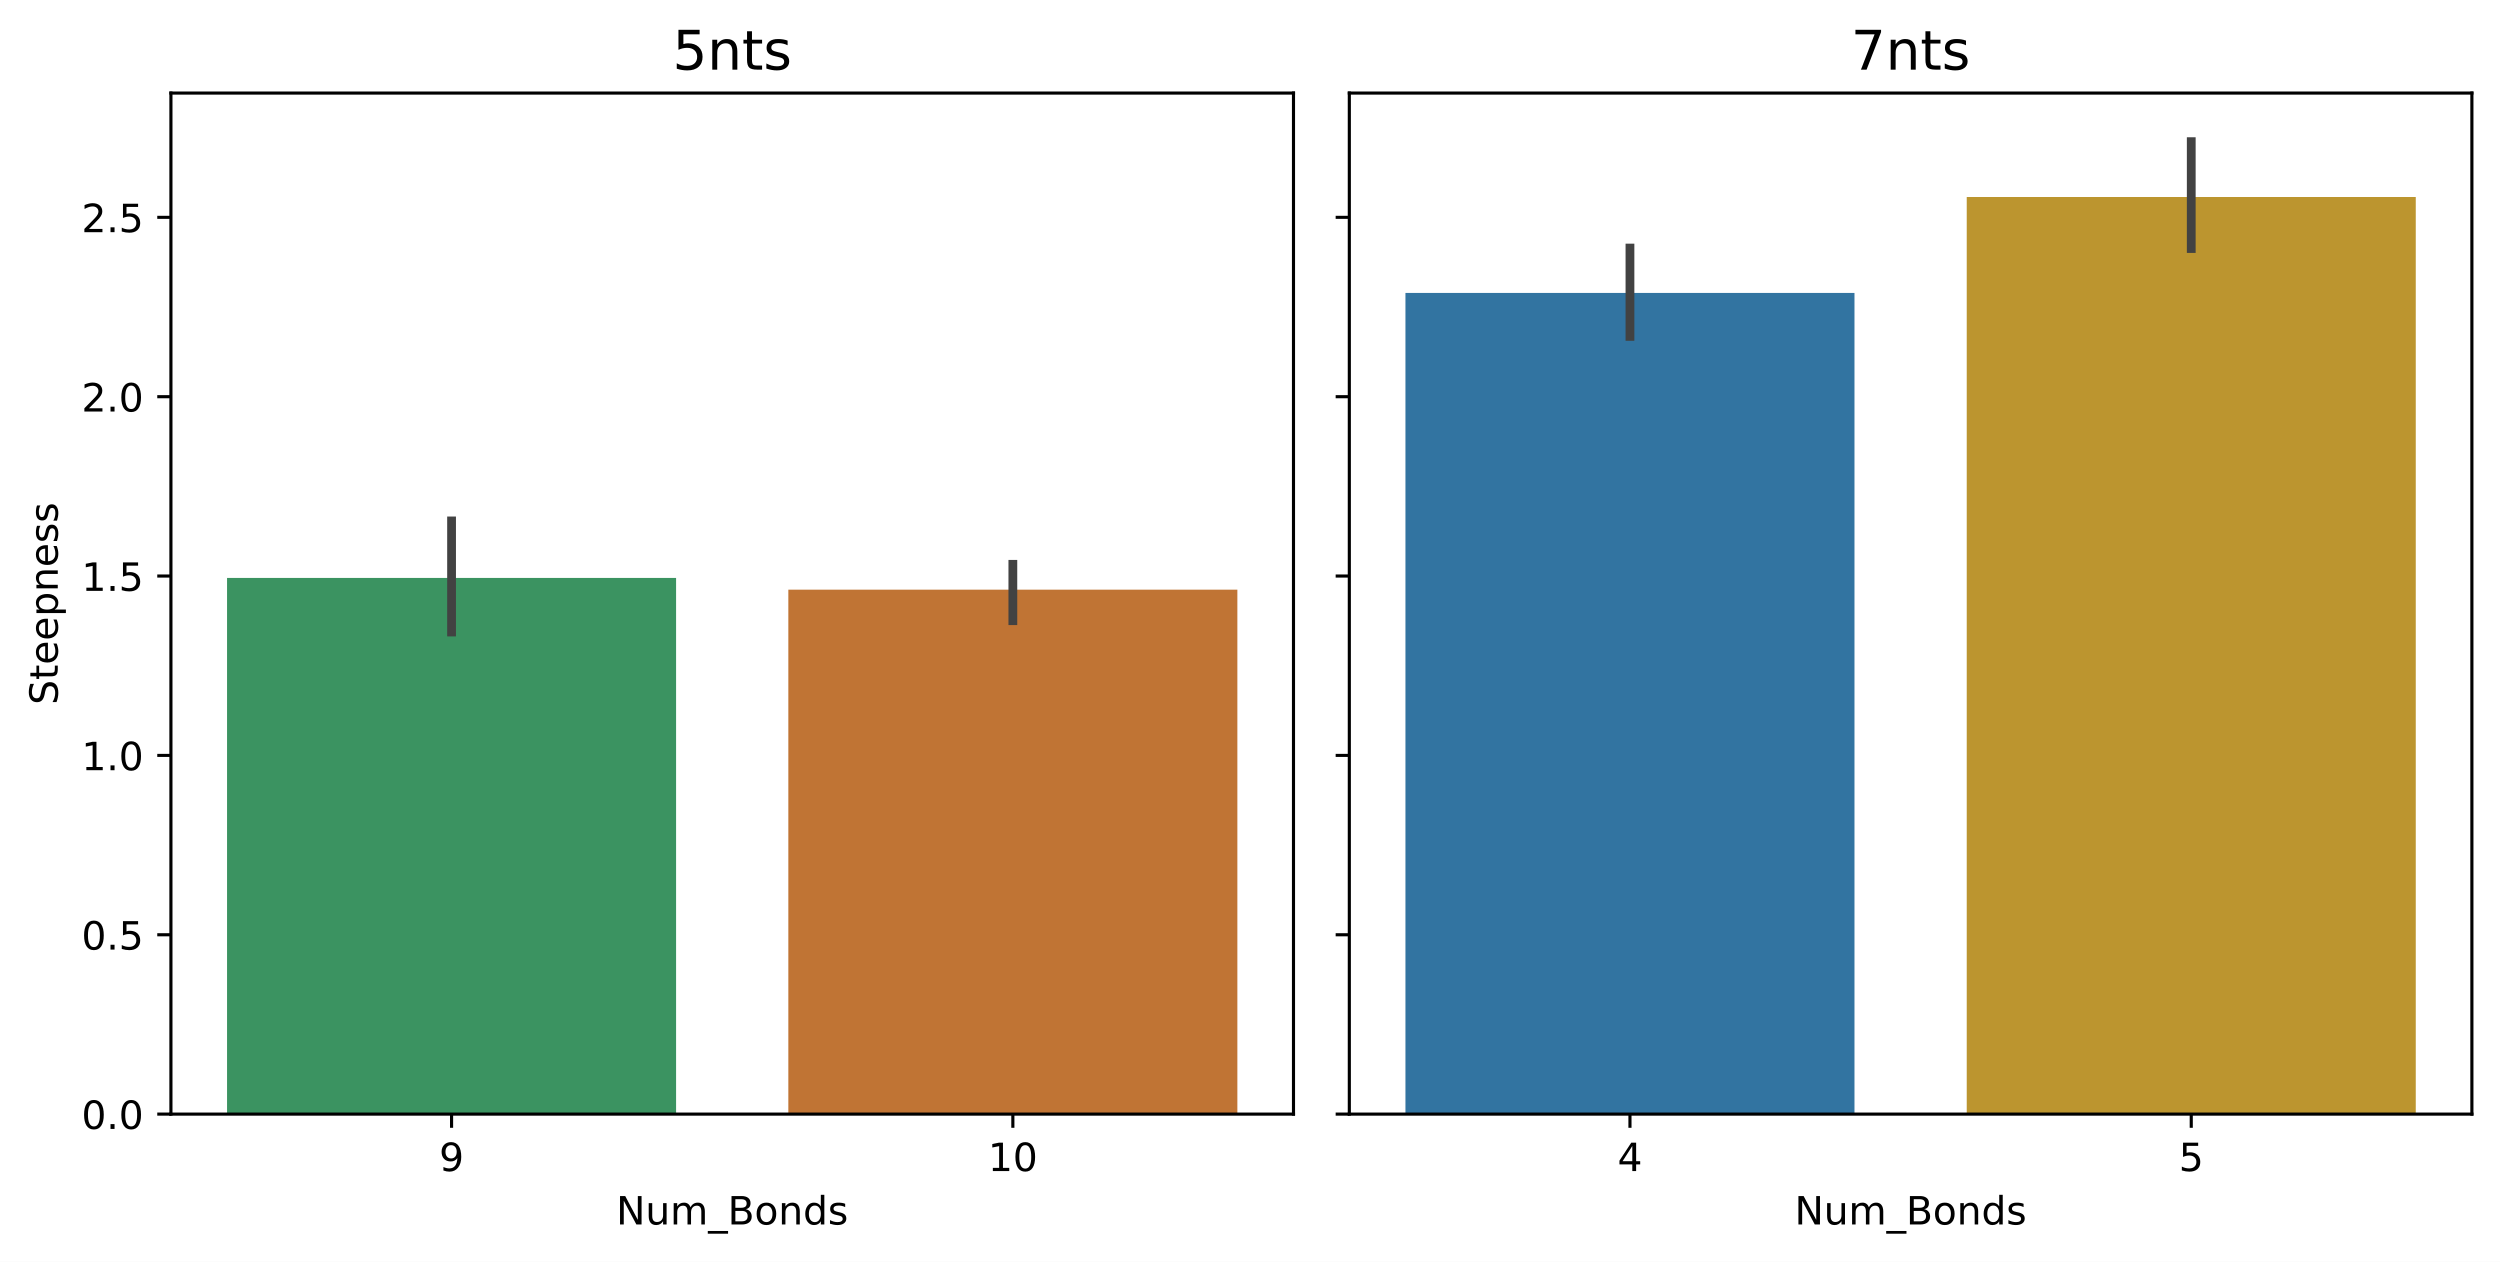
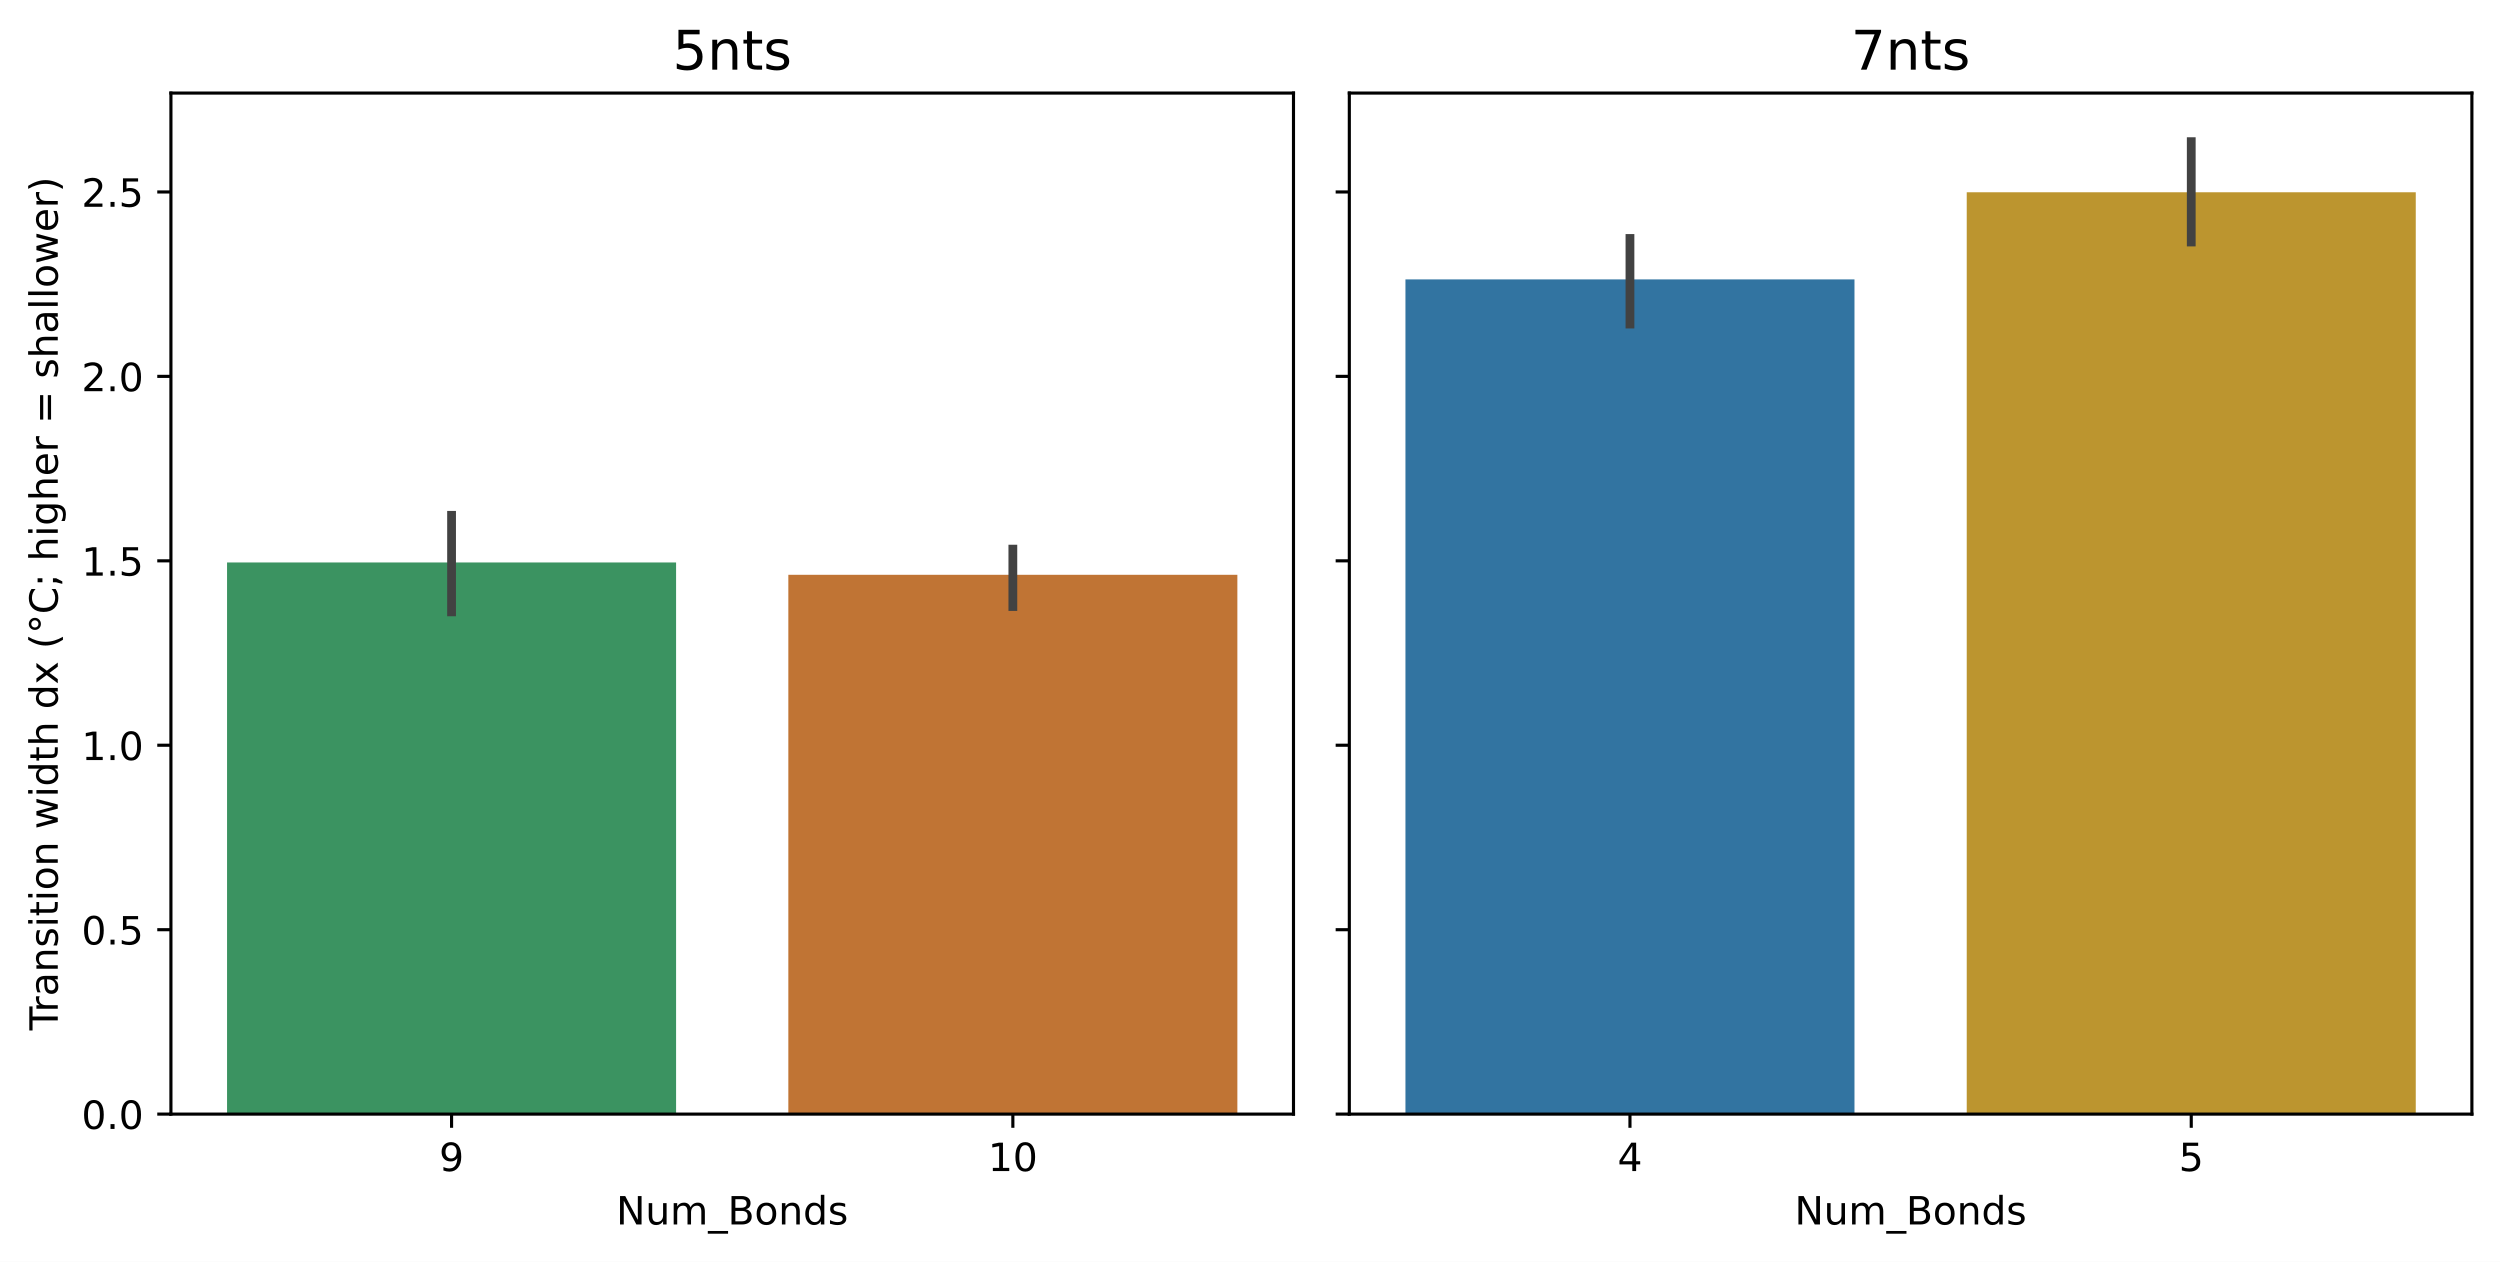
<svg xmlns="http://www.w3.org/2000/svg" xmlns:xlink="http://www.w3.org/1999/xlink" width="640.371pt" height="323.211pt" viewBox="0 0 640.371 323.211" version="1.1">
  <defs>
    <style type="text/css">*{stroke-linejoin: round; stroke-linecap: butt}</style>
  </defs>
  <g id="figure_1">
    <g id="patch_1">
      <path d="M 0 323.211  L 640.371 323.211  L 640.371 0  L 0 0  z " style="fill: #ffffff" />
    </g>
    <g id="axes_1">
      <g id="patch_2">
        <path d="M 43.781 285.377  L 331.326 285.377  L 331.326 23.838  L 43.781 23.838  z " style="fill: #ffffff" />
      </g>
      <g id="patch_3">
-         <path d="M 58.158 285.377  L 173.177 285.377  L 173.177 148.038  L 58.158 148.038  z " clip-path="url(#pf49c84a34a)" style="fill: #3b9361" />
+         <path d="M 58.158 285.377  L 173.177 285.377  L 173.177 144.066  L 58.158 144.066  z " clip-path="url(#p077d511e57)" style="fill: #3b9361" />
      </g>
      <g id="patch_4">
-         <path d="M 201.931 285.377  L 316.949 285.377  L 316.949 151.039  L 201.931 151.039  z " clip-path="url(#pf49c84a34a)" style="fill: #c07434" />
+         <path d="M 201.931 285.377  L 316.949 285.377  L 316.949 147.234  L 201.931 147.234  z " clip-path="url(#p077d511e57)" style="fill: #c07434" />
      </g>
      <g id="matplotlib.axis_1">
        <g id="xtick_1">
          <g id="line2d_1">
            <defs>
-               <path id="m155a857131" d="M 0 0  L 0 3.5  " style="stroke: #000000; stroke-width: 0.8" />
+               <path id="mcef03d663c" d="M 0 0  L 0 3.5  " style="stroke: #000000; stroke-width: 0.8" />
            </defs>
            <g>
-               <use xlink:href="#m155a857131" x="115.668" y="285.377" style="stroke: #000000; stroke-width: 0.8" />
+               <use xlink:href="#mcef03d663c" x="115.668" y="285.377" style="stroke: #000000; stroke-width: 0.8" />
            </g>
          </g>
          <g id="text_1">
            <g transform="translate(112.4862 299.975) scale(0.1 -0.1)">
              <defs>
                <path id="DejaVuSans-39" d="M 703 97  L 703 672  Q 941 559 1184 500  Q 1428 441 1663 441  Q 2288 441 2617 861  Q 2947 1281 2994 2138  Q 2813 1869 2534 1725  Q 2256 1581 1919 1581  Q 1219 1581 811 2004  Q 403 2428 403 3163  Q 403 3881 828 4315  Q 1253 4750 1959 4750  Q 2769 4750 3195 4129  Q 3622 3509 3622 2328  Q 3622 1225 3098 567  Q 2575 -91 1691 -91  Q 1453 -91 1209 -44  Q 966 3 703 97  z M 1959 2075  Q 2384 2075 2632 2365  Q 2881 2656 2881 3163  Q 2881 3666 2632 3958  Q 2384 4250 1959 4250  Q 1534 4250 1286 3958  Q 1038 3666 1038 3163  Q 1038 2656 1286 2365  Q 1534 2075 1959 2075  z " transform="scale(0.015625)" />
              </defs>
              <use xlink:href="#DejaVuSans-39" />
            </g>
          </g>
        </g>
        <g id="xtick_2">
          <g id="line2d_2">
            <g>
-               <use xlink:href="#m155a857131" x="259.44" y="285.377" style="stroke: #000000; stroke-width: 0.8" />
+               <use xlink:href="#mcef03d663c" x="259.44" y="285.377" style="stroke: #000000; stroke-width: 0.8" />
            </g>
          </g>
          <g id="text_2">
            <g transform="translate(253.0775 299.975) scale(0.1 -0.1)">
              <defs>
                <path id="DejaVuSans-31" d="M 794 531  L 1825 531  L 1825 4091  L 703 3866  L 703 4441  L 1819 4666  L 2450 4666  L 2450 531  L 3481 531  L 3481 0  L 794 0  L 794 531  z " transform="scale(0.015625)" />
                <path id="DejaVuSans-30" d="M 2034 4250  Q 1547 4250 1301 3770  Q 1056 3291 1056 2328  Q 1056 1369 1301 889  Q 1547 409 2034 409  Q 2525 409 2770 889  Q 3016 1369 3016 2328  Q 3016 3291 2770 3770  Q 2525 4250 2034 4250  z M 2034 4750  Q 2819 4750 3233 4129  Q 3647 3509 3647 2328  Q 3647 1150 3233 529  Q 2819 -91 2034 -91  Q 1250 -91 836 529  Q 422 1150 422 2328  Q 422 3509 836 4129  Q 1250 4750 2034 4750  z " transform="scale(0.015625)" />
              </defs>
              <use xlink:href="#DejaVuSans-31" />
              <use xlink:href="#DejaVuSans-30" transform="translate(63.62305 0)" />
            </g>
          </g>
        </g>
        <g id="text_3">
          <g transform="translate(157.8366 313.6531) scale(0.1 -0.1)">
            <defs>
              <path id="DejaVuSans-4e" d="M 628 4666  L 1478 4666  L 3547 763  L 3547 4666  L 4159 4666  L 4159 0  L 3309 0  L 1241 3903  L 1241 0  L 628 0  L 628 4666  z " transform="scale(0.015625)" />
              <path id="DejaVuSans-75" d="M 544 1381  L 544 3500  L 1119 3500  L 1119 1403  Q 1119 906 1312 657  Q 1506 409 1894 409  Q 2359 409 2629 706  Q 2900 1003 2900 1516  L 2900 3500  L 3475 3500  L 3475 0  L 2900 0  L 2900 538  Q 2691 219 2414 64  Q 2138 -91 1772 -91  Q 1169 -91 856 284  Q 544 659 544 1381  z M 1991 3584  L 1991 3584  z " transform="scale(0.015625)" />
              <path id="DejaVuSans-6d" d="M 3328 2828  Q 3544 3216 3844 3400  Q 4144 3584 4550 3584  Q 5097 3584 5394 3201  Q 5691 2819 5691 2113  L 5691 0  L 5113 0  L 5113 2094  Q 5113 2597 4934 2840  Q 4756 3084 4391 3084  Q 3944 3084 3684 2787  Q 3425 2491 3425 1978  L 3425 0  L 2847 0  L 2847 2094  Q 2847 2600 2669 2842  Q 2491 3084 2119 3084  Q 1678 3084 1418 2786  Q 1159 2488 1159 1978  L 1159 0  L 581 0  L 581 3500  L 1159 3500  L 1159 2956  Q 1356 3278 1631 3431  Q 1906 3584 2284 3584  Q 2666 3584 2933 3390  Q 3200 3197 3328 2828  z " transform="scale(0.015625)" />
              <path id="DejaVuSans-5f" d="M 3263 -1063  L 3263 -1509  L -63 -1509  L -63 -1063  L 3263 -1063  z " transform="scale(0.015625)" />
              <path id="DejaVuSans-42" d="M 1259 2228  L 1259 519  L 2272 519  Q 2781 519 3026 730  Q 3272 941 3272 1375  Q 3272 1813 3026 2020  Q 2781 2228 2272 2228  L 1259 2228  z M 1259 4147  L 1259 2741  L 2194 2741  Q 2656 2741 2882 2914  Q 3109 3088 3109 3444  Q 3109 3797 2882 3972  Q 2656 4147 2194 4147  L 1259 4147  z M 628 4666  L 2241 4666  Q 2963 4666 3353 4366  Q 3744 4066 3744 3513  Q 3744 3084 3544 2831  Q 3344 2578 2956 2516  Q 3422 2416 3680 2098  Q 3938 1781 3938 1306  Q 3938 681 3513 340  Q 3088 0 2303 0  L 628 0  L 628 4666  z " transform="scale(0.015625)" />
              <path id="DejaVuSans-6f" d="M 1959 3097  Q 1497 3097 1228 2736  Q 959 2375 959 1747  Q 959 1119 1226 758  Q 1494 397 1959 397  Q 2419 397 2687 759  Q 2956 1122 2956 1747  Q 2956 2369 2687 2733  Q 2419 3097 1959 3097  z M 1959 3584  Q 2709 3584 3137 3096  Q 3566 2609 3566 1747  Q 3566 888 3137 398  Q 2709 -91 1959 -91  Q 1206 -91 779 398  Q 353 888 353 1747  Q 353 2609 779 3096  Q 1206 3584 1959 3584  z " transform="scale(0.015625)" />
              <path id="DejaVuSans-6e" d="M 3513 2113  L 3513 0  L 2938 0  L 2938 2094  Q 2938 2591 2744 2837  Q 2550 3084 2163 3084  Q 1697 3084 1428 2787  Q 1159 2491 1159 1978  L 1159 0  L 581 0  L 581 3500  L 1159 3500  L 1159 2956  Q 1366 3272 1645 3428  Q 1925 3584 2291 3584  Q 2894 3584 3203 3211  Q 3513 2838 3513 2113  z " transform="scale(0.015625)" />
              <path id="DejaVuSans-64" d="M 2906 2969  L 2906 4863  L 3481 4863  L 3481 0  L 2906 0  L 2906 525  Q 2725 213 2448 61  Q 2172 -91 1784 -91  Q 1150 -91 751 415  Q 353 922 353 1747  Q 353 2572 751 3078  Q 1150 3584 1784 3584  Q 2172 3584 2448 3432  Q 2725 3281 2906 2969  z M 947 1747  Q 947 1113 1208 752  Q 1469 391 1925 391  Q 2381 391 2643 752  Q 2906 1113 2906 1747  Q 2906 2381 2643 2742  Q 2381 3103 1925 3103  Q 1469 3103 1208 2742  Q 947 2381 947 1747  z " transform="scale(0.015625)" />
              <path id="DejaVuSans-73" d="M 2834 3397  L 2834 2853  Q 2591 2978 2328 3040  Q 2066 3103 1784 3103  Q 1356 3103 1142 2972  Q 928 2841 928 2578  Q 928 2378 1081 2264  Q 1234 2150 1697 2047  L 1894 2003  Q 2506 1872 2764 1633  Q 3022 1394 3022 966  Q 3022 478 2636 193  Q 2250 -91 1575 -91  Q 1294 -91 989 -36  Q 684 19 347 128  L 347 722  Q 666 556 975 473  Q 1284 391 1588 391  Q 1994 391 2212 530  Q 2431 669 2431 922  Q 2431 1156 2273 1281  Q 2116 1406 1581 1522  L 1381 1569  Q 847 1681 609 1914  Q 372 2147 372 2553  Q 372 3047 722 3315  Q 1072 3584 1716 3584  Q 2034 3584 2315 3537  Q 2597 3491 2834 3397  z " transform="scale(0.015625)" />
            </defs>
            <use xlink:href="#DejaVuSans-4e" />
            <use xlink:href="#DejaVuSans-75" transform="translate(74.80469 0)" />
            <use xlink:href="#DejaVuSans-6d" transform="translate(138.1836 0)" />
            <use xlink:href="#DejaVuSans-5f" transform="translate(235.5957 0)" />
            <use xlink:href="#DejaVuSans-42" transform="translate(285.5957 0)" />
            <use xlink:href="#DejaVuSans-6f" transform="translate(354.1992 0)" />
            <use xlink:href="#DejaVuSans-6e" transform="translate(415.3809 0)" />
            <use xlink:href="#DejaVuSans-64" transform="translate(478.7598 0)" />
            <use xlink:href="#DejaVuSans-73" transform="translate(542.2363 0)" />
          </g>
        </g>
      </g>
      <g id="matplotlib.axis_2">
        <g id="ytick_1">
          <g id="line2d_3">
            <defs>
-               <path id="m94a7a84004" d="M 0 0  L -3.5 0  " style="stroke: #000000; stroke-width: 0.8" />
+               <path id="mcb9e856795" d="M 0 0  L -3.5 0  " style="stroke: #000000; stroke-width: 0.8" />
            </defs>
            <g>
-               <use xlink:href="#m94a7a84004" x="43.781" y="285.377" style="stroke: #000000; stroke-width: 0.8" />
+               <use xlink:href="#mcb9e856795" x="43.781" y="285.377" style="stroke: #000000; stroke-width: 0.8" />
            </g>
          </g>
          <g id="text_4">
            <g transform="translate(20.87813 289.1758) scale(0.1 -0.1)">
              <defs>
                <path id="DejaVuSans-2e" d="M 684 794  L 1344 794  L 1344 0  L 684 0  L 684 794  z " transform="scale(0.015625)" />
              </defs>
              <use xlink:href="#DejaVuSans-30" />
              <use xlink:href="#DejaVuSans-2e" transform="translate(63.62305 0)" />
              <use xlink:href="#DejaVuSans-30" transform="translate(95.41016 0)" />
            </g>
          </g>
        </g>
        <g id="ytick_2">
          <g id="line2d_4">
            <g>
-               <use xlink:href="#m94a7a84004" x="43.781" y="239.435" style="stroke: #000000; stroke-width: 0.8" />
+               <use xlink:href="#mcb9e856795" x="43.781" y="238.135" style="stroke: #000000; stroke-width: 0.8" />
            </g>
          </g>
          <g id="text_5">
-             <g transform="translate(20.87813 243.2345) scale(0.1 -0.1)">
+             <g transform="translate(20.87813 241.9338) scale(0.1 -0.1)">
              <defs>
                <path id="DejaVuSans-35" d="M 691 4666  L 3169 4666  L 3169 4134  L 1269 4134  L 1269 2991  Q 1406 3038 1543 3061  Q 1681 3084 1819 3084  Q 2600 3084 3056 2656  Q 3513 2228 3513 1497  Q 3513 744 3044 326  Q 2575 -91 1722 -91  Q 1428 -91 1123 -41  Q 819 9 494 109  L 494 744  Q 775 591 1075 516  Q 1375 441 1709 441  Q 2250 441 2565 725  Q 2881 1009 2881 1497  Q 2881 1984 2565 2268  Q 2250 2553 1709 2553  Q 1456 2553 1204 2497  Q 953 2441 691 2322  L 691 4666  z " transform="scale(0.015625)" />
              </defs>
              <use xlink:href="#DejaVuSans-30" />
              <use xlink:href="#DejaVuSans-2e" transform="translate(63.62305 0)" />
              <use xlink:href="#DejaVuSans-35" transform="translate(95.41016 0)" />
            </g>
          </g>
        </g>
        <g id="ytick_3">
          <g id="line2d_5">
            <g>
-               <use xlink:href="#m94a7a84004" x="43.781" y="193.494" style="stroke: #000000; stroke-width: 0.8" />
+               <use xlink:href="#mcb9e856795" x="43.781" y="190.893" style="stroke: #000000; stroke-width: 0.8" />
            </g>
          </g>
          <g id="text_6">
-             <g transform="translate(20.87813 197.2932) scale(0.1 -0.1)">
+             <g transform="translate(20.87813 194.6917) scale(0.1 -0.1)">
              <use xlink:href="#DejaVuSans-31" />
              <use xlink:href="#DejaVuSans-2e" transform="translate(63.62305 0)" />
              <use xlink:href="#DejaVuSans-30" transform="translate(95.41016 0)" />
            </g>
          </g>
        </g>
        <g id="ytick_4">
          <g id="line2d_6">
            <g>
-               <use xlink:href="#m94a7a84004" x="43.781" y="147.553" style="stroke: #000000; stroke-width: 0.8" />
+               <use xlink:href="#mcb9e856795" x="43.781" y="143.65" style="stroke: #000000; stroke-width: 0.8" />
            </g>
          </g>
          <g id="text_7">
-             <g transform="translate(20.87813 151.3519) scale(0.1 -0.1)">
+             <g transform="translate(20.87813 147.4497) scale(0.1 -0.1)">
              <use xlink:href="#DejaVuSans-31" />
              <use xlink:href="#DejaVuSans-2e" transform="translate(63.62305 0)" />
              <use xlink:href="#DejaVuSans-35" transform="translate(95.41016 0)" />
            </g>
          </g>
        </g>
        <g id="ytick_5">
          <g id="line2d_7">
            <g>
-               <use xlink:href="#m94a7a84004" x="43.781" y="101.611" style="stroke: #000000; stroke-width: 0.8" />
+               <use xlink:href="#mcb9e856795" x="43.781" y="96.408" style="stroke: #000000; stroke-width: 0.8" />
            </g>
          </g>
          <g id="text_8">
-             <g transform="translate(20.87813 105.4106) scale(0.1 -0.1)">
+             <g transform="translate(20.87813 100.2077) scale(0.1 -0.1)">
              <defs>
                <path id="DejaVuSans-32" d="M 1228 531  L 3431 531  L 3431 0  L 469 0  L 469 531  Q 828 903 1448 1529  Q 2069 2156 2228 2338  Q 2531 2678 2651 2914  Q 2772 3150 2772 3378  Q 2772 3750 2511 3984  Q 2250 4219 1831 4219  Q 1534 4219 1204 4116  Q 875 4013 500 3803  L 500 4441  Q 881 4594 1212 4672  Q 1544 4750 1819 4750  Q 2544 4750 2975 4387  Q 3406 4025 3406 3419  Q 3406 3131 3298 2873  Q 3191 2616 2906 2266  Q 2828 2175 2409 1742  Q 1991 1309 1228 531  z " transform="scale(0.015625)" />
              </defs>
              <use xlink:href="#DejaVuSans-32" />
              <use xlink:href="#DejaVuSans-2e" transform="translate(63.62305 0)" />
              <use xlink:href="#DejaVuSans-30" transform="translate(95.41016 0)" />
            </g>
          </g>
        </g>
        <g id="ytick_6">
          <g id="line2d_8">
            <g>
-               <use xlink:href="#m94a7a84004" x="43.781" y="55.67" style="stroke: #000000; stroke-width: 0.8" />
+               <use xlink:href="#mcb9e856795" x="43.781" y="49.166" style="stroke: #000000; stroke-width: 0.8" />
            </g>
          </g>
          <g id="text_9">
-             <g transform="translate(20.87813 59.4693) scale(0.1 -0.1)">
+             <g transform="translate(20.87813 52.96563) scale(0.1 -0.1)">
              <use xlink:href="#DejaVuSans-32" />
              <use xlink:href="#DejaVuSans-2e" transform="translate(63.62305 0)" />
              <use xlink:href="#DejaVuSans-35" transform="translate(95.41016 0)" />
            </g>
          </g>
        </g>
        <g id="text_10">
-           <g transform="translate(14.79844 180.5236) rotate(-90) scale(0.1 -0.1)">
+           <g transform="translate(14.79844 263.9283) rotate(-90) scale(0.1 -0.1)">
            <defs>
-               <path id="DejaVuSans-53" d="M 3425 4513  L 3425 3897  Q 3066 4069 2747 4153  Q 2428 4238 2131 4238  Q 1616 4238 1336 4038  Q 1056 3838 1056 3469  Q 1056 3159 1242 3001  Q 1428 2844 1947 2747  L 2328 2669  Q 3034 2534 3370 2195  Q 3706 1856 3706 1288  Q 3706 609 3251 259  Q 2797 -91 1919 -91  Q 1588 -91 1214 -16  Q 841 59 441 206  L 441 856  Q 825 641 1194 531  Q 1563 422 1919 422  Q 2459 422 2753 634  Q 3047 847 3047 1241  Q 3047 1584 2836 1778  Q 2625 1972 2144 2069  L 1759 2144  Q 1053 2284 737 2584  Q 422 2884 422 3419  Q 422 4038 858 4394  Q 1294 4750 2059 4750  Q 2388 4750 2728 4690  Q 3069 4631 3425 4513  z " transform="scale(0.015625)" />
+               <path id="DejaVuSans-54" d="M -19 4666  L 3928 4666  L 3928 4134  L 2272 4134  L 2272 0  L 1638 0  L 1638 4134  L -19 4134  L -19 4666  z " transform="scale(0.015625)" />
+               <path id="DejaVuSans-72" d="M 2631 2963  Q 2534 3019 2420 3045  Q 2306 3072 2169 3072  Q 1681 3072 1420 2755  Q 1159 2438 1159 1844  L 1159 0  L 581 0  L 581 3500  L 1159 3500  L 1159 2956  Q 1341 3275 1631 3429  Q 1922 3584 2338 3584  Q 2397 3584 2469 3576  Q 2541 3569 2628 3553  L 2631 2963  z " transform="scale(0.015625)" />
+               <path id="DejaVuSans-61" d="M 2194 1759  Q 1497 1759 1228 1600  Q 959 1441 959 1056  Q 959 750 1161 570  Q 1363 391 1709 391  Q 2188 391 2477 730  Q 2766 1069 2766 1631  L 2766 1759  L 2194 1759  z M 3341 1997  L 3341 0  L 2766 0  L 2766 531  Q 2569 213 2275 61  Q 1981 -91 1556 -91  Q 1019 -91 701 211  Q 384 513 384 1019  Q 384 1609 779 1909  Q 1175 2209 1959 2209  L 2766 2209  L 2766 2266  Q 2766 2663 2505 2880  Q 2244 3097 1772 3097  Q 1472 3097 1187 3025  Q 903 2953 641 2809  L 641 3341  Q 956 3463 1253 3523  Q 1550 3584 1831 3584  Q 2591 3584 2966 3190  Q 3341 2797 3341 1997  z " transform="scale(0.015625)" />
+               <path id="DejaVuSans-69" d="M 603 3500  L 1178 3500  L 1178 0  L 603 0  L 603 3500  z M 603 4863  L 1178 4863  L 1178 4134  L 603 4134  L 603 4863  z " transform="scale(0.015625)" />
              <path id="DejaVuSans-74" d="M 1172 4494  L 1172 3500  L 2356 3500  L 2356 3053  L 1172 3053  L 1172 1153  Q 1172 725 1289 603  Q 1406 481 1766 481  L 2356 481  L 2356 0  L 1766 0  Q 1100 0 847 248  Q 594 497 594 1153  L 594 3053  L 172 3053  L 172 3500  L 594 3500  L 594 4494  L 1172 4494  z " transform="scale(0.015625)" />
+               <path id="DejaVuSans-20" transform="scale(0.015625)" />
+               <path id="DejaVuSans-77" d="M 269 3500  L 844 3500  L 1563 769  L 2278 3500  L 2956 3500  L 3675 769  L 4391 3500  L 4966 3500  L 4050 0  L 3372 0  L 2619 2869  L 1863 0  L 1184 0  L 269 3500  z " transform="scale(0.015625)" />
+               <path id="DejaVuSans-68" d="M 3513 2113  L 3513 0  L 2938 0  L 2938 2094  Q 2938 2591 2744 2837  Q 2550 3084 2163 3084  Q 1697 3084 1428 2787  Q 1159 2491 1159 1978  L 1159 0  L 581 0  L 581 4863  L 1159 4863  L 1159 2956  Q 1366 3272 1645 3428  Q 1925 3584 2291 3584  Q 2894 3584 3203 3211  Q 3513 2838 3513 2113  z " transform="scale(0.015625)" />
+               <path id="DejaVuSans-78" d="M 3513 3500  L 2247 1797  L 3578 0  L 2900 0  L 1881 1375  L 863 0  L 184 0  L 1544 1831  L 300 3500  L 978 3500  L 1906 2253  L 2834 3500  L 3513 3500  z " transform="scale(0.015625)" />
+               <path id="DejaVuSans-28" d="M 1984 4856  Q 1566 4138 1362 3434  Q 1159 2731 1159 2009  Q 1159 1288 1364 580  Q 1569 -128 1984 -844  L 1484 -844  Q 1016 -109 783 600  Q 550 1309 550 2009  Q 550 2706 781 3412  Q 1013 4119 1484 4856  L 1984 4856  z " transform="scale(0.015625)" />
+               <path id="DejaVuSans-b0" d="M 1600 4347  Q 1350 4347 1178 4173  Q 1006 4000 1006 3750  Q 1006 3503 1178 3333  Q 1350 3163 1600 3163  Q 1850 3163 2022 3333  Q 2194 3503 2194 3750  Q 2194 3997 2020 4172  Q 1847 4347 1600 4347  z M 1600 4750  Q 1800 4750 1984 4673  Q 2169 4597 2303 4453  Q 2447 4313 2519 4134  Q 2591 3956 2591 3750  Q 2591 3338 2302 3052  Q 2013 2766 1594 2766  Q 1172 2766 890 3047  Q 609 3328 609 3750  Q 609 4169 896 4459  Q 1184 4750 1600 4750  z " transform="scale(0.015625)" />
+               <path id="DejaVuSans-43" d="M 4122 4306  L 4122 3641  Q 3803 3938 3442 4084  Q 3081 4231 2675 4231  Q 1875 4231 1450 3742  Q 1025 3253 1025 2328  Q 1025 1406 1450 917  Q 1875 428 2675 428  Q 3081 428 3442 575  Q 3803 722 4122 1019  L 4122 359  Q 3791 134 3420 21  Q 3050 -91 2638 -91  Q 1578 -91 968 557  Q 359 1206 359 2328  Q 359 3453 968 4101  Q 1578 4750 2638 4750  Q 3056 4750 3426 4639  Q 3797 4528 4122 4306  z " transform="scale(0.015625)" />
+               <path id="DejaVuSans-3b" d="M 750 3309  L 1409 3309  L 1409 2516  L 750 2516  L 750 3309  z M 750 794  L 1409 794  L 1409 256  L 897 -744  L 494 -744  L 750 256  L 750 794  z " transform="scale(0.015625)" />
+               <path id="DejaVuSans-67" d="M 2906 1791  Q 2906 2416 2648 2759  Q 2391 3103 1925 3103  Q 1463 3103 1205 2759  Q 947 2416 947 1791  Q 947 1169 1205 825  Q 1463 481 1925 481  Q 2391 481 2648 825  Q 2906 1169 2906 1791  z M 3481 434  Q 3481 -459 3084 -895  Q 2688 -1331 1869 -1331  Q 1566 -1331 1297 -1286  Q 1028 -1241 775 -1147  L 775 -588  Q 1028 -725 1275 -790  Q 1522 -856 1778 -856  Q 2344 -856 2625 -561  Q 2906 -266 2906 331  L 2906 616  Q 2728 306 2450 153  Q 2172 0 1784 0  Q 1141 0 747 490  Q 353 981 353 1791  Q 353 2603 747 3093  Q 1141 3584 1784 3584  Q 2172 3584 2450 3431  Q 2728 3278 2906 2969  L 2906 3500  L 3481 3500  L 3481 434  z " transform="scale(0.015625)" />
              <path id="DejaVuSans-65" d="M 3597 1894  L 3597 1613  L 953 1613  Q 991 1019 1311 708  Q 1631 397 2203 397  Q 2534 397 2845 478  Q 3156 559 3463 722  L 3463 178  Q 3153 47 2828 -22  Q 2503 -91 2169 -91  Q 1331 -91 842 396  Q 353 884 353 1716  Q 353 2575 817 3079  Q 1281 3584 2069 3584  Q 2775 3584 3186 3129  Q 3597 2675 3597 1894  z M 3022 2063  Q 3016 2534 2758 2815  Q 2500 3097 2075 3097  Q 1594 3097 1305 2825  Q 1016 2553 972 2059  L 3022 2063  z " transform="scale(0.015625)" />
-               <path id="DejaVuSans-70" d="M 1159 525  L 1159 -1331  L 581 -1331  L 581 3500  L 1159 3500  L 1159 2969  Q 1341 3281 1617 3432  Q 1894 3584 2278 3584  Q 2916 3584 3314 3078  Q 3713 2572 3713 1747  Q 3713 922 3314 415  Q 2916 -91 2278 -91  Q 1894 -91 1617 61  Q 1341 213 1159 525  z M 3116 1747  Q 3116 2381 2855 2742  Q 2594 3103 2138 3103  Q 1681 3103 1420 2742  Q 1159 2381 1159 1747  Q 1159 1113 1420 752  Q 1681 391 2138 391  Q 2594 391 2855 752  Q 3116 1113 3116 1747  z " transform="scale(0.015625)" />
+               <path id="DejaVuSans-3d" d="M 678 2906  L 4684 2906  L 4684 2381  L 678 2381  L 678 2906  z M 678 1631  L 4684 1631  L 4684 1100  L 678 1100  L 678 1631  z " transform="scale(0.015625)" />
+               <path id="DejaVuSans-6c" d="M 603 4863  L 1178 4863  L 1178 0  L 603 0  L 603 4863  z " transform="scale(0.015625)" />
+               <path id="DejaVuSans-29" d="M 513 4856  L 1013 4856  Q 1481 4119 1714 3412  Q 1947 2706 1947 2009  Q 1947 1309 1714 600  Q 1481 -109 1013 -844  L 513 -844  Q 928 -128 1133 580  Q 1338 1288 1338 2009  Q 1338 2731 1133 3434  Q 928 4138 513 4856  z " transform="scale(0.015625)" />
            </defs>
-             <use xlink:href="#DejaVuSans-53" />
-             <use xlink:href="#DejaVuSans-74" transform="translate(63.47656 0)" />
-             <use xlink:href="#DejaVuSans-65" transform="translate(102.6855 0)" />
-             <use xlink:href="#DejaVuSans-65" transform="translate(164.209 0)" />
-             <use xlink:href="#DejaVuSans-70" transform="translate(225.7324 0)" />
-             <use xlink:href="#DejaVuSans-6e" transform="translate(289.209 0)" />
-             <use xlink:href="#DejaVuSans-65" transform="translate(352.5879 0)" />
-             <use xlink:href="#DejaVuSans-73" transform="translate(414.1113 0)" />
-             <use xlink:href="#DejaVuSans-73" transform="translate(466.2109 0)" />
+             <use xlink:href="#DejaVuSans-54" />
+             <use xlink:href="#DejaVuSans-72" transform="translate(46.33398 0)" />
+             <use xlink:href="#DejaVuSans-61" transform="translate(87.44727 0)" />
+             <use xlink:href="#DejaVuSans-6e" transform="translate(148.7266 0)" />
+             <use xlink:href="#DejaVuSans-73" transform="translate(212.1055 0)" />
+             <use xlink:href="#DejaVuSans-69" transform="translate(264.2051 0)" />
+             <use xlink:href="#DejaVuSans-74" transform="translate(291.9883 0)" />
+             <use xlink:href="#DejaVuSans-69" transform="translate(331.1973 0)" />
+             <use xlink:href="#DejaVuSans-6f" transform="translate(358.9805 0)" />
+             <use xlink:href="#DejaVuSans-6e" transform="translate(420.1621 0)" />
+             <use xlink:href="#DejaVuSans-20" transform="translate(483.541 0)" />
+             <use xlink:href="#DejaVuSans-77" transform="translate(515.3281 0)" />
+             <use xlink:href="#DejaVuSans-69" transform="translate(597.1152 0)" />
+             <use xlink:href="#DejaVuSans-64" transform="translate(624.8984 0)" />
+             <use xlink:href="#DejaVuSans-74" transform="translate(688.375 0)" />
+             <use xlink:href="#DejaVuSans-68" transform="translate(727.584 0)" />
+             <use xlink:href="#DejaVuSans-20" transform="translate(790.9629 0)" />
+             <use xlink:href="#DejaVuSans-64" transform="translate(822.75 0)" />
+             <use xlink:href="#DejaVuSans-78" transform="translate(886.2266 0)" />
+             <use xlink:href="#DejaVuSans-20" transform="translate(945.4062 0)" />
+             <use xlink:href="#DejaVuSans-28" transform="translate(977.1934 0)" />
+             <use xlink:href="#DejaVuSans-b0" transform="translate(1016.207 0)" />
+             <use xlink:href="#DejaVuSans-43" transform="translate(1066.207 0)" />
+             <use xlink:href="#DejaVuSans-3b" transform="translate(1136.031 0)" />
+             <use xlink:href="#DejaVuSans-20" transform="translate(1169.723 0)" />
+             <use xlink:href="#DejaVuSans-68" transform="translate(1201.51 0)" />
+             <use xlink:href="#DejaVuSans-69" transform="translate(1264.889 0)" />
+             <use xlink:href="#DejaVuSans-67" transform="translate(1292.672 0)" />
+             <use xlink:href="#DejaVuSans-68" transform="translate(1356.148 0)" />
+             <use xlink:href="#DejaVuSans-65" transform="translate(1419.527 0)" />
+             <use xlink:href="#DejaVuSans-72" transform="translate(1481.051 0)" />
+             <use xlink:href="#DejaVuSans-20" transform="translate(1522.164 0)" />
+             <use xlink:href="#DejaVuSans-3d" transform="translate(1553.951 0)" />
+             <use xlink:href="#DejaVuSans-20" transform="translate(1637.74 0)" />
+             <use xlink:href="#DejaVuSans-73" transform="translate(1669.527 0)" />
+             <use xlink:href="#DejaVuSans-68" transform="translate(1721.627 0)" />
+             <use xlink:href="#DejaVuSans-61" transform="translate(1785.006 0)" />
+             <use xlink:href="#DejaVuSans-6c" transform="translate(1846.285 0)" />
+             <use xlink:href="#DejaVuSans-6c" transform="translate(1874.068 0)" />
+             <use xlink:href="#DejaVuSans-6f" transform="translate(1901.852 0)" />
+             <use xlink:href="#DejaVuSans-77" transform="translate(1963.033 0)" />
+             <use xlink:href="#DejaVuSans-65" transform="translate(2044.82 0)" />
+             <use xlink:href="#DejaVuSans-72" transform="translate(2106.344 0)" />
+             <use xlink:href="#DejaVuSans-29" transform="translate(2147.457 0)" />
          </g>
        </g>
      </g>
      <g id="line2d_9">
-         <path d="M 115.668 161.886  L 115.668 133.433  " clip-path="url(#pf49c84a34a)" style="fill: none; stroke: #424242; stroke-width: 2.25; stroke-linecap: square" />
+         <path d="M 115.668 156.735  L 115.668 131.998  " clip-path="url(#p077d511e57)" style="fill: none; stroke: #424242; stroke-width: 2.25; stroke-linecap: square" />
      </g>
      <g id="line2d_10">
-         <path d="M 259.44 158.993  L 259.44 144.552  " clip-path="url(#pf49c84a34a)" style="fill: none; stroke: #424242; stroke-width: 2.25; stroke-linecap: square" />
+         <path d="M 259.44 155.37  L 259.44 140.652  " clip-path="url(#p077d511e57)" style="fill: none; stroke: #424242; stroke-width: 2.25; stroke-linecap: square" />
      </g>
      <g id="patch_5">
        <path d="M 43.781 285.377  L 43.781 23.838  " style="fill: none; stroke: #000000; stroke-width: 0.8; stroke-linejoin: miter; stroke-linecap: square" />
      </g>
      <g id="patch_6">
        <path d="M 331.326 285.377  L 331.326 23.838  " style="fill: none; stroke: #000000; stroke-width: 0.8; stroke-linejoin: miter; stroke-linecap: square" />
      </g>
      <g id="patch_7">
        <path d="M 43.781 285.377  L 331.326 285.377  " style="fill: none; stroke: #000000; stroke-width: 0.8; stroke-linejoin: miter; stroke-linecap: square" />
      </g>
      <g id="patch_8">
        <path d="M 43.781 23.838  L 331.326 23.838  " style="fill: none; stroke: #000000; stroke-width: 0.8; stroke-linejoin: miter; stroke-linecap: square" />
      </g>
      <g id="text_11">
        <g transform="translate(172.273 17.83781) scale(0.14 -0.14)">
          <use xlink:href="#DejaVuSans-35" />
          <use xlink:href="#DejaVuSans-6e" transform="translate(63.62305 0)" />
          <use xlink:href="#DejaVuSans-74" transform="translate(127.002 0)" />
          <use xlink:href="#DejaVuSans-73" transform="translate(166.2109 0)" />
        </g>
      </g>
    </g>
    <g id="axes_2">
      <g id="patch_9">
        <path d="M 345.626 285.377  L 633.171 285.377  L 633.171 23.838  L 345.626 23.838  z " style="fill: #ffffff" />
      </g>
      <g id="patch_10">
-         <path d="M 360.003 285.377  L 475.022 285.377  L 475.022 75.034  L 360.003 75.034  z " clip-path="url(#p75e02cec6f)" style="fill: #3274a1" />
+         <path d="M 360.003 285.377  L 475.022 285.377  L 475.022 71.563  L 360.003 71.563  z " clip-path="url(#p0390bb27c2)" style="fill: #3274a1" />
      </g>
      <g id="patch_11">
-         <path d="M 503.776 285.377  L 618.794 285.377  L 618.794 50.458  L 503.776 50.458  z " clip-path="url(#p75e02cec6f)" style="fill: #bc952f" />
+         <path d="M 503.776 285.377  L 618.794 285.377  L 618.794 49.246  L 503.776 49.246  z " clip-path="url(#p0390bb27c2)" style="fill: #bc952f" />
      </g>
      <g id="matplotlib.axis_3">
        <g id="xtick_3">
          <g id="line2d_11">
            <g>
-               <use xlink:href="#m155a857131" x="417.512" y="285.377" style="stroke: #000000; stroke-width: 0.8" />
+               <use xlink:href="#mcef03d663c" x="417.512" y="285.377" style="stroke: #000000; stroke-width: 0.8" />
            </g>
          </g>
          <g id="text_12">
            <g transform="translate(414.3313 299.975) scale(0.1 -0.1)">
              <defs>
                <path id="DejaVuSans-34" d="M 2419 4116  L 825 1625  L 2419 1625  L 2419 4116  z M 2253 4666  L 3047 4666  L 3047 1625  L 3713 1625  L 3713 1100  L 3047 1100  L 3047 0  L 2419 0  L 2419 1100  L 313 1100  L 313 1709  L 2253 4666  z " transform="scale(0.015625)" />
              </defs>
              <use xlink:href="#DejaVuSans-34" />
            </g>
          </g>
        </g>
        <g id="xtick_4">
          <g id="line2d_12">
            <g>
-               <use xlink:href="#m155a857131" x="561.285" y="285.377" style="stroke: #000000; stroke-width: 0.8" />
+               <use xlink:href="#mcef03d663c" x="561.285" y="285.377" style="stroke: #000000; stroke-width: 0.8" />
            </g>
          </g>
          <g id="text_13">
            <g transform="translate(558.1037 299.975) scale(0.1 -0.1)">
              <use xlink:href="#DejaVuSans-35" />
            </g>
          </g>
        </g>
        <g id="text_14">
          <g transform="translate(459.6816 313.6531) scale(0.1 -0.1)">
            <use xlink:href="#DejaVuSans-4e" />
            <use xlink:href="#DejaVuSans-75" transform="translate(74.80469 0)" />
            <use xlink:href="#DejaVuSans-6d" transform="translate(138.1836 0)" />
            <use xlink:href="#DejaVuSans-5f" transform="translate(235.5957 0)" />
            <use xlink:href="#DejaVuSans-42" transform="translate(285.5957 0)" />
            <use xlink:href="#DejaVuSans-6f" transform="translate(354.1992 0)" />
            <use xlink:href="#DejaVuSans-6e" transform="translate(415.3809 0)" />
            <use xlink:href="#DejaVuSans-64" transform="translate(478.7598 0)" />
            <use xlink:href="#DejaVuSans-73" transform="translate(542.2363 0)" />
          </g>
        </g>
      </g>
      <g id="matplotlib.axis_4">
        <g id="ytick_7">
          <g id="line2d_13">
            <g>
-               <use xlink:href="#m94a7a84004" x="345.626" y="285.377" style="stroke: #000000; stroke-width: 0.8" />
+               <use xlink:href="#mcb9e856795" x="345.626" y="285.377" style="stroke: #000000; stroke-width: 0.8" />
            </g>
          </g>
        </g>
        <g id="ytick_8">
          <g id="line2d_14">
            <g>
-               <use xlink:href="#m94a7a84004" x="345.626" y="239.435" style="stroke: #000000; stroke-width: 0.8" />
+               <use xlink:href="#mcb9e856795" x="345.626" y="238.135" style="stroke: #000000; stroke-width: 0.8" />
            </g>
          </g>
        </g>
        <g id="ytick_9">
          <g id="line2d_15">
            <g>
-               <use xlink:href="#m94a7a84004" x="345.626" y="193.494" style="stroke: #000000; stroke-width: 0.8" />
+               <use xlink:href="#mcb9e856795" x="345.626" y="190.893" style="stroke: #000000; stroke-width: 0.8" />
            </g>
          </g>
        </g>
        <g id="ytick_10">
          <g id="line2d_16">
            <g>
-               <use xlink:href="#m94a7a84004" x="345.626" y="147.553" style="stroke: #000000; stroke-width: 0.8" />
+               <use xlink:href="#mcb9e856795" x="345.626" y="143.65" style="stroke: #000000; stroke-width: 0.8" />
            </g>
          </g>
        </g>
        <g id="ytick_11">
          <g id="line2d_17">
            <g>
-               <use xlink:href="#m94a7a84004" x="345.626" y="101.611" style="stroke: #000000; stroke-width: 0.8" />
+               <use xlink:href="#mcb9e856795" x="345.626" y="96.408" style="stroke: #000000; stroke-width: 0.8" />
            </g>
          </g>
        </g>
        <g id="ytick_12">
          <g id="line2d_18">
            <g>
-               <use xlink:href="#m94a7a84004" x="345.626" y="55.67" style="stroke: #000000; stroke-width: 0.8" />
+               <use xlink:href="#mcb9e856795" x="345.626" y="49.166" style="stroke: #000000; stroke-width: 0.8" />
            </g>
          </g>
        </g>
      </g>
      <g id="line2d_19">
-         <path d="M 417.512 86.173  L 417.512 63.542  " clip-path="url(#p75e02cec6f)" style="fill: none; stroke: #424242; stroke-width: 2.25; stroke-linecap: square" />
+         <path d="M 417.512 83.005  L 417.512 61.078  " clip-path="url(#p0390bb27c2)" style="fill: none; stroke: #424242; stroke-width: 2.25; stroke-linecap: square" />
      </g>
      <g id="line2d_20">
-         <path d="M 561.285 63.67  L 561.285 36.292  " clip-path="url(#p75e02cec6f)" style="fill: none; stroke: #424242; stroke-width: 2.25; stroke-linecap: square" />
+         <path d="M 561.285 61.998  L 561.285 36.292  " clip-path="url(#p0390bb27c2)" style="fill: none; stroke: #424242; stroke-width: 2.25; stroke-linecap: square" />
      </g>
      <g id="patch_12">
        <path d="M 345.626 285.377  L 345.626 23.838  " style="fill: none; stroke: #000000; stroke-width: 0.8; stroke-linejoin: miter; stroke-linecap: square" />
      </g>
      <g id="patch_13">
        <path d="M 633.171 285.377  L 633.171 23.838  " style="fill: none; stroke: #000000; stroke-width: 0.8; stroke-linejoin: miter; stroke-linecap: square" />
      </g>
      <g id="patch_14">
        <path d="M 345.626 285.377  L 633.171 285.377  " style="fill: none; stroke: #000000; stroke-width: 0.8; stroke-linejoin: miter; stroke-linecap: square" />
      </g>
      <g id="patch_15">
        <path d="M 345.626 23.838  L 633.171 23.838  " style="fill: none; stroke: #000000; stroke-width: 0.8; stroke-linejoin: miter; stroke-linecap: square" />
      </g>
      <g id="text_15">
        <g transform="translate(474.118 17.83781) scale(0.14 -0.14)">
          <defs>
            <path id="DejaVuSans-37" d="M 525 4666  L 3525 4666  L 3525 4397  L 1831 0  L 1172 0  L 2766 4134  L 525 4134  L 525 4666  z " transform="scale(0.015625)" />
          </defs>
          <use xlink:href="#DejaVuSans-37" />
          <use xlink:href="#DejaVuSans-6e" transform="translate(63.62305 0)" />
          <use xlink:href="#DejaVuSans-74" transform="translate(127.002 0)" />
          <use xlink:href="#DejaVuSans-73" transform="translate(166.2109 0)" />
        </g>
      </g>
    </g>
  </g>
  <defs>
-     <clipPath id="pf49c84a34a">
+     <clipPath id="p077d511e57">
      <rect x="43.781" y="23.838" width="287.545" height="261.539" />
    </clipPath>
-     <clipPath id="p75e02cec6f">
+     <clipPath id="p0390bb27c2">
      <rect x="345.626" y="23.838" width="287.545" height="261.539" />
    </clipPath>
  </defs>
</svg>
